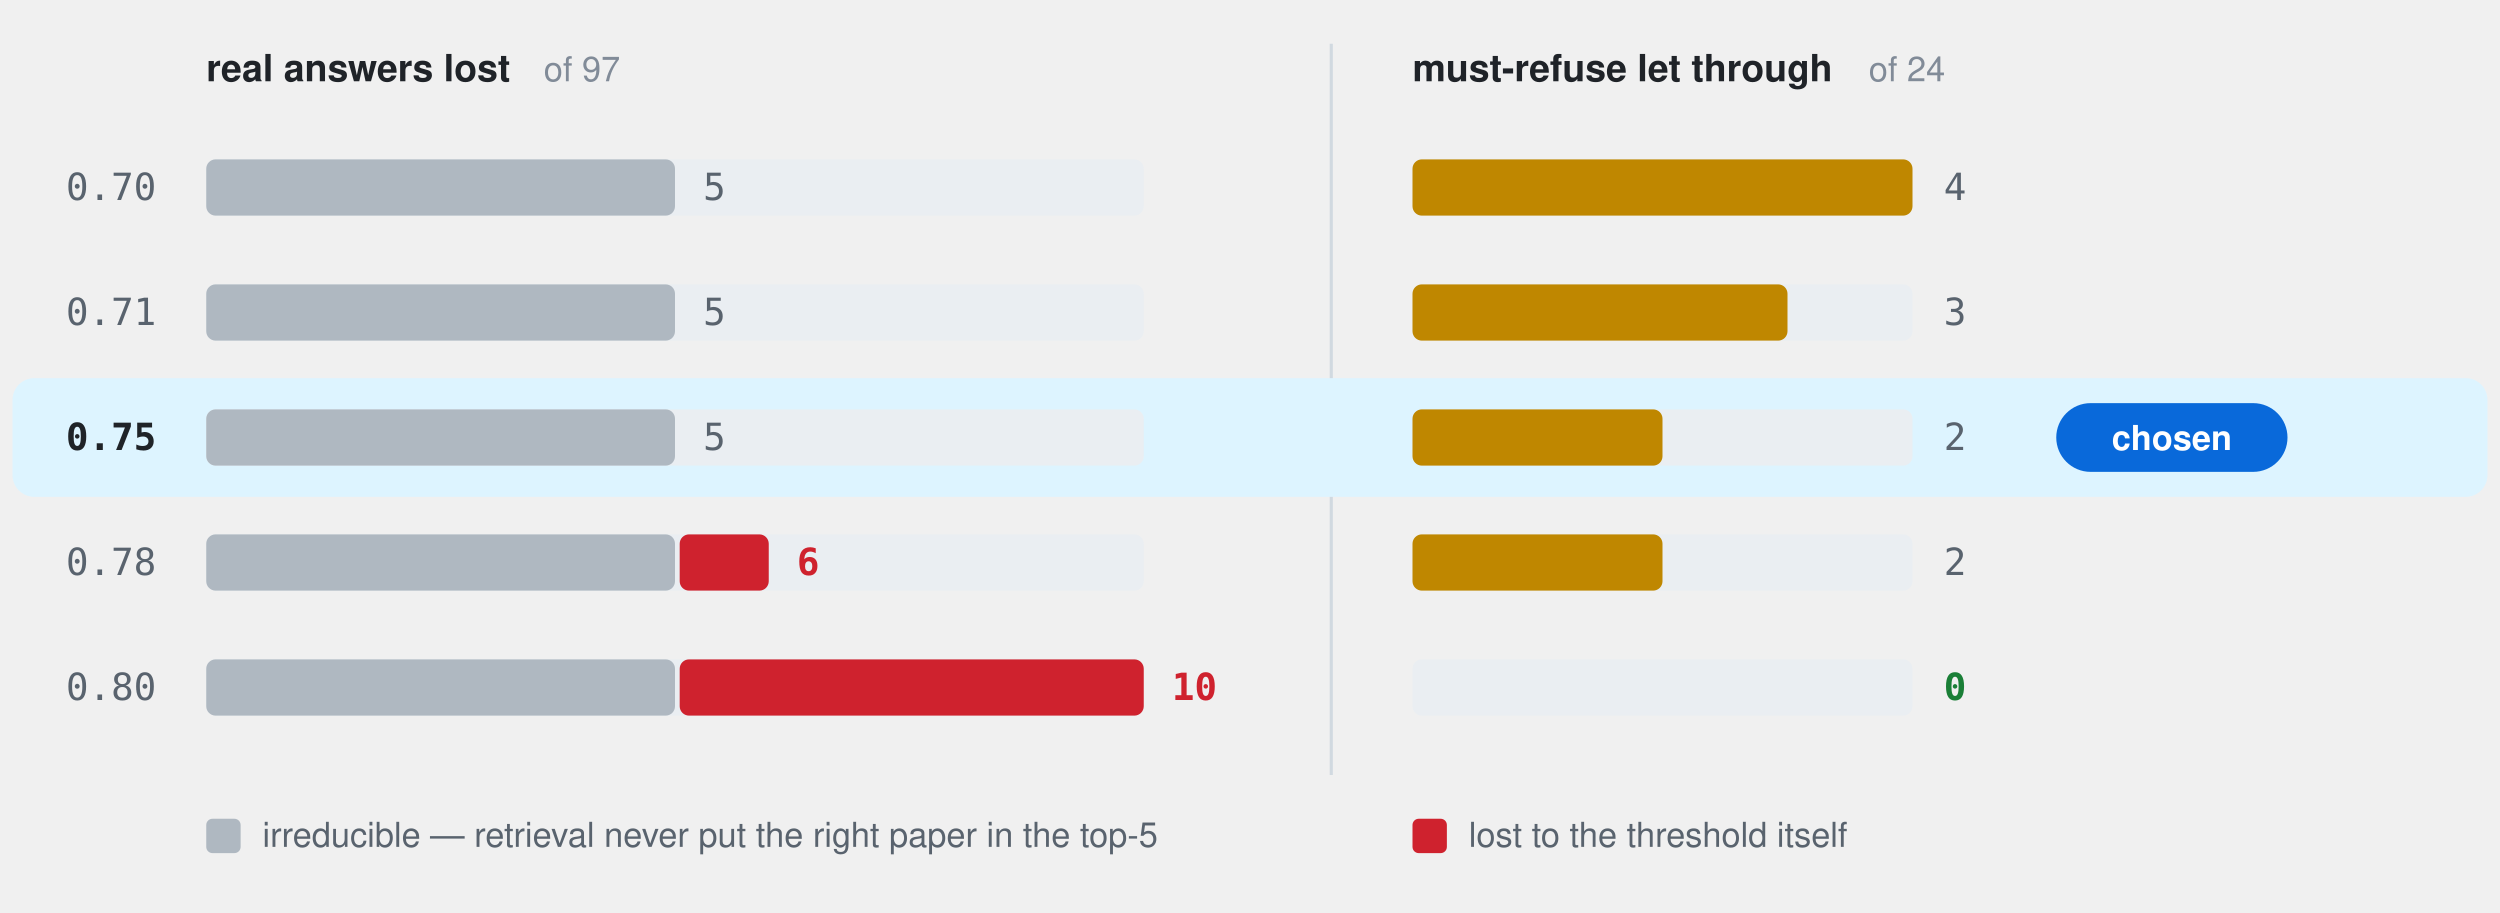
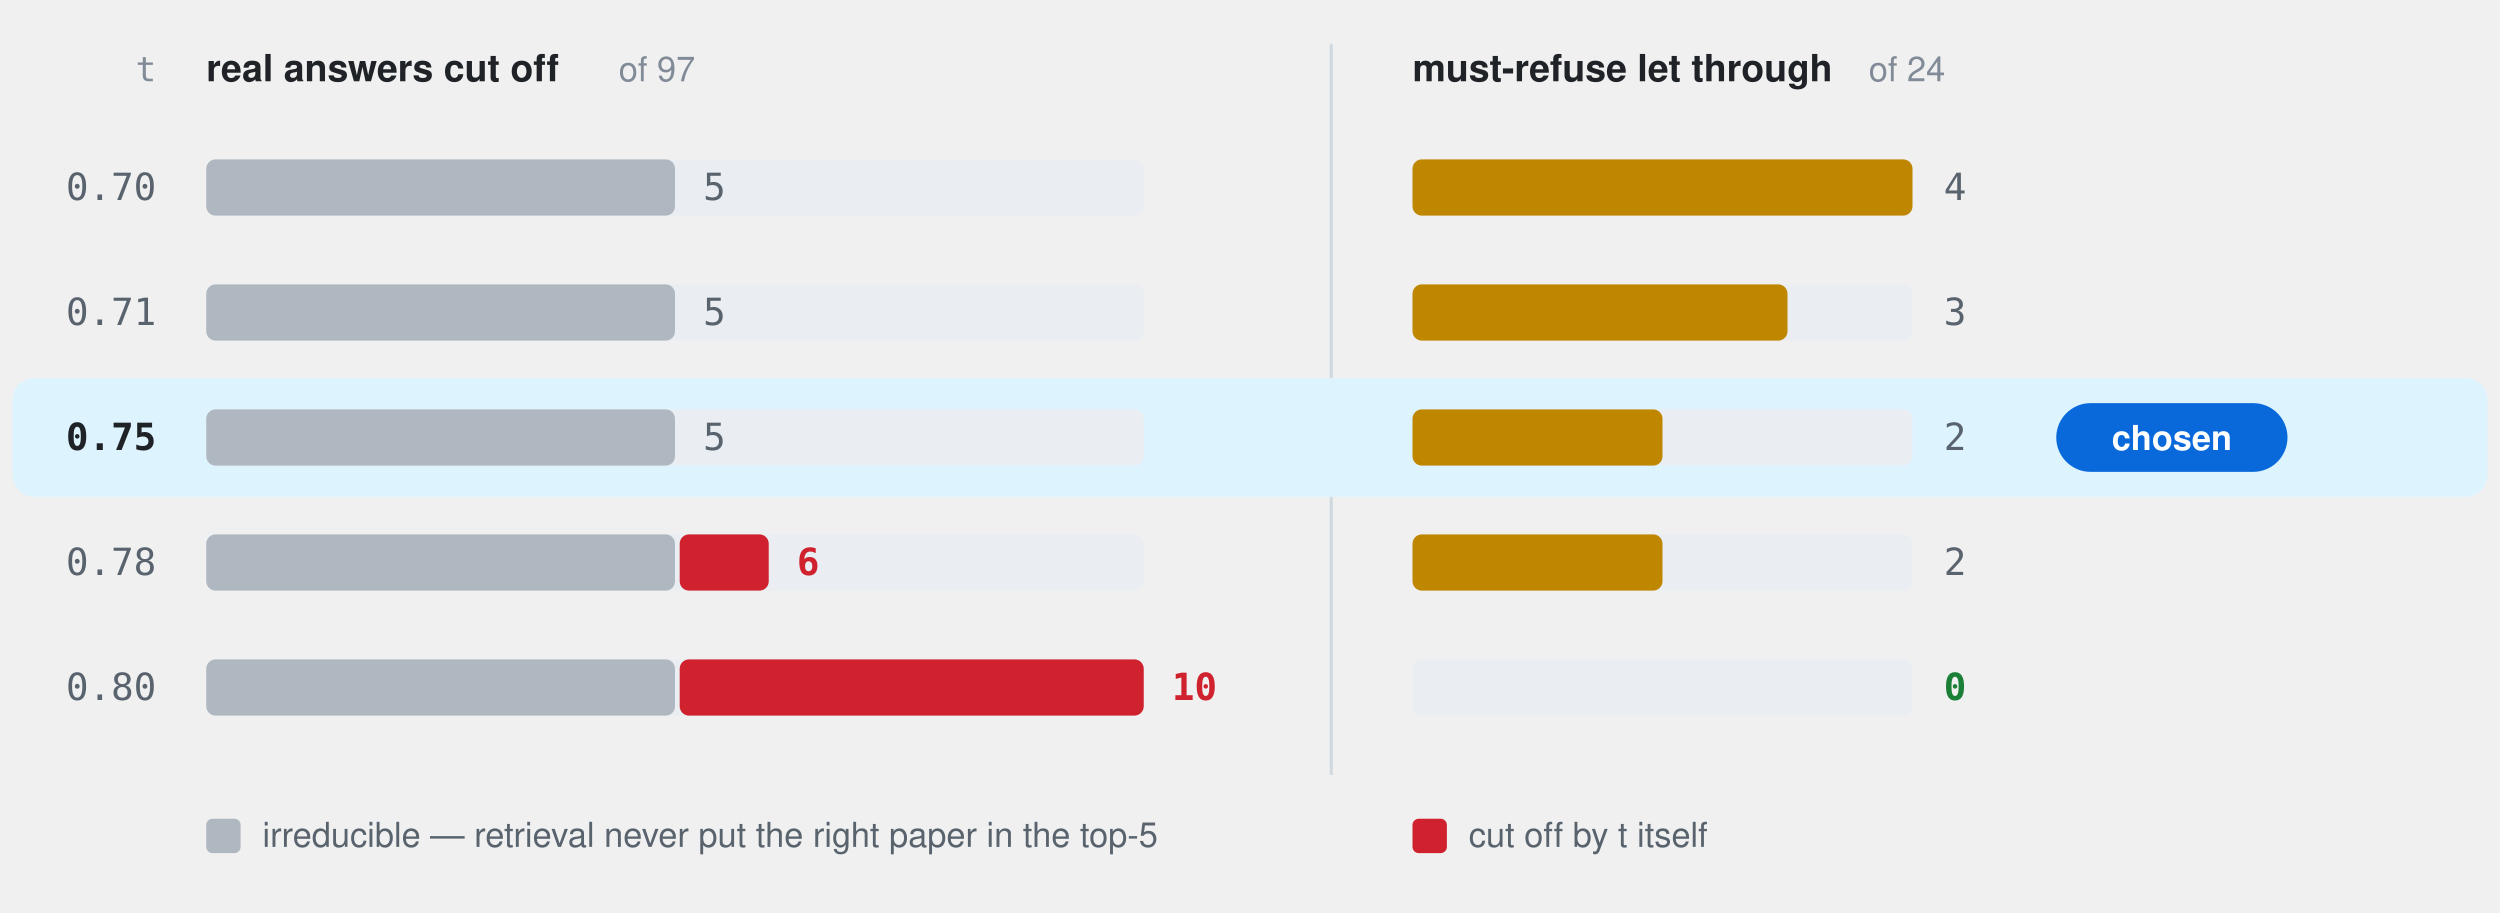
<svg xmlns="http://www.w3.org/2000/svg" width="800" height="292" viewBox="0 0 800 292" font-family="ui-sans-serif,-apple-system,BlinkMacSystemFont,'Segoe UI',Helvetica,Arial,sans-serif">
-   <text x="66" y="26" fill="#1f2328" font-size="12" font-weight="600" text-anchor="start">real answers lost</text>
-   <text x="174" y="26" fill="#818b98" font-size="11" font-weight="400" text-anchor="start">of 97</text>
+   <text x="50" y="26" fill="#818b98" font-size="11" font-weight="400" text-anchor="end" font-family="ui-monospace,SFMono-Regular,Menlo,Consolas,monospace">t</text>
+   <text x="66" y="26" fill="#1f2328" font-size="12" font-weight="600" text-anchor="start">real answers cut off</text>
+   <text x="198" y="26" fill="#818b98" font-size="11" font-weight="400" text-anchor="start">of 97</text>
  <text x="452" y="26" fill="#1f2328" font-size="12" font-weight="600" text-anchor="start">must-refuse let through</text>
  <text x="598" y="26" fill="#818b98" font-size="11" font-weight="400" text-anchor="start">of 24</text>
  <line x1="426" y1="14" x2="426" y2="248" stroke="#d1d9e0" stroke-width="1" />
  <text x="50" y="64" fill="#59636e" font-size="12" font-weight="400" text-anchor="end" font-family="ui-monospace,SFMono-Regular,Menlo,Consolas,monospace">0.70</text>
  <rect x="66.0" y="51.0" width="300.0" height="18" rx="3" fill="#eaeef2" />
  <rect x="66.0" y="51.0" width="150.0" height="18" rx="3" fill="#afb8c1" />
  <text x="225.0" y="64" fill="#59636e" font-size="12" font-weight="400" text-anchor="start" font-family="ui-monospace,SFMono-Regular,Menlo,Consolas,monospace">5</text>
  <rect x="452.0" y="51.0" width="160.0" height="18" rx="3" fill="#eaeef2" />
  <rect x="452.0" y="51.0" width="160.0" height="18" rx="3" fill="#bf8700" />
  <text x="622" y="64" fill="#59636e" font-size="12" font-weight="400" text-anchor="start" font-family="ui-monospace,SFMono-Regular,Menlo,Consolas,monospace">4</text>
  <text x="50" y="104" fill="#59636e" font-size="12" font-weight="400" text-anchor="end" font-family="ui-monospace,SFMono-Regular,Menlo,Consolas,monospace">0.71</text>
  <rect x="66.0" y="91.0" width="300.0" height="18" rx="3" fill="#eaeef2" />
  <rect x="66.0" y="91.0" width="150.0" height="18" rx="3" fill="#afb8c1" />
  <text x="225.0" y="104" fill="#59636e" font-size="12" font-weight="400" text-anchor="start" font-family="ui-monospace,SFMono-Regular,Menlo,Consolas,monospace">5</text>
  <rect x="452.0" y="91.0" width="160.0" height="18" rx="3" fill="#eaeef2" />
  <rect x="452.0" y="91.0" width="120.0" height="18" rx="3" fill="#bf8700" />
  <text x="622" y="104" fill="#59636e" font-size="12" font-weight="400" text-anchor="start" font-family="ui-monospace,SFMono-Regular,Menlo,Consolas,monospace">3</text>
  <rect x="4.0" y="121.0" width="792.0" height="38" rx="7" fill="#ddf4ff" />
  <text x="50" y="144" fill="#1f2328" font-size="12" font-weight="700" text-anchor="end" font-family="ui-monospace,SFMono-Regular,Menlo,Consolas,monospace">0.75</text>
  <rect x="66.0" y="131.0" width="300.0" height="18" rx="3" fill="#eaeef2" />
  <rect x="66.0" y="131.0" width="150.0" height="18" rx="3" fill="#afb8c1" />
  <text x="225.0" y="144" fill="#59636e" font-size="12" font-weight="400" text-anchor="start" font-family="ui-monospace,SFMono-Regular,Menlo,Consolas,monospace">5</text>
  <rect x="452.0" y="131.0" width="160.0" height="18" rx="3" fill="#eaeef2" />
  <rect x="452.0" y="131.0" width="80.0" height="18" rx="3" fill="#bf8700" />
  <text x="622" y="144" fill="#59636e" font-size="12" font-weight="400" text-anchor="start" font-family="ui-monospace,SFMono-Regular,Menlo,Consolas,monospace">2</text>
  <rect x="658.0" y="129.0" width="74.0" height="22" rx="11" fill="#0969da" />
  <text x="695" y="144" fill="#ffffff" font-size="11" font-weight="600" text-anchor="middle">chosen</text>
  <text x="50" y="184" fill="#59636e" font-size="12" font-weight="400" text-anchor="end" font-family="ui-monospace,SFMono-Regular,Menlo,Consolas,monospace">0.78</text>
  <rect x="66.0" y="171.0" width="300.0" height="18" rx="3" fill="#eaeef2" />
  <rect x="66.0" y="171.0" width="150.0" height="18" rx="3" fill="#afb8c1" />
  <rect x="217.5" y="171.0" width="28.5" height="18" rx="3" fill="#cf222e" />
  <text x="255.0" y="184" fill="#cf222e" font-size="12" font-weight="600" text-anchor="start" font-family="ui-monospace,SFMono-Regular,Menlo,Consolas,monospace">6</text>
  <rect x="452.0" y="171.0" width="160.0" height="18" rx="3" fill="#eaeef2" />
  <rect x="452.0" y="171.0" width="80.0" height="18" rx="3" fill="#bf8700" />
  <text x="622" y="184" fill="#59636e" font-size="12" font-weight="400" text-anchor="start" font-family="ui-monospace,SFMono-Regular,Menlo,Consolas,monospace">2</text>
  <text x="50" y="224" fill="#59636e" font-size="12" font-weight="400" text-anchor="end" font-family="ui-monospace,SFMono-Regular,Menlo,Consolas,monospace">0.80</text>
  <rect x="66.0" y="211.0" width="300.0" height="18" rx="3" fill="#eaeef2" />
  <rect x="66.0" y="211.0" width="150.0" height="18" rx="3" fill="#afb8c1" />
  <rect x="217.5" y="211.0" width="148.5" height="18" rx="3" fill="#cf222e" />
  <text x="375.0" y="224" fill="#cf222e" font-size="12" font-weight="600" text-anchor="start" font-family="ui-monospace,SFMono-Regular,Menlo,Consolas,monospace">10</text>
  <rect x="452.0" y="211.0" width="160.0" height="18" rx="3" fill="#eaeef2" />
  <text x="622" y="224" fill="#1a7f37" font-size="12" font-weight="700" text-anchor="start" font-family="ui-monospace,SFMono-Regular,Menlo,Consolas,monospace">0</text>
  <rect x="66.0" y="262.0" width="11.0" height="11" rx="2" fill="#afb8c1" />
  <text x="84" y="271" fill="#59636e" font-size="11" font-weight="400" text-anchor="start">irreducible — retrieval never put the right paper in the top-5</text>
  <rect x="452.0" y="262.0" width="11.0" height="11" rx="2" fill="#cf222e" />
-   <text x="470" y="271" fill="#59636e" font-size="11" font-weight="400" text-anchor="start">lost to the threshold itself</text>
+   <text x="470" y="271" fill="#59636e" font-size="11" font-weight="400" text-anchor="start">cut off by t itself</text>
</svg>
